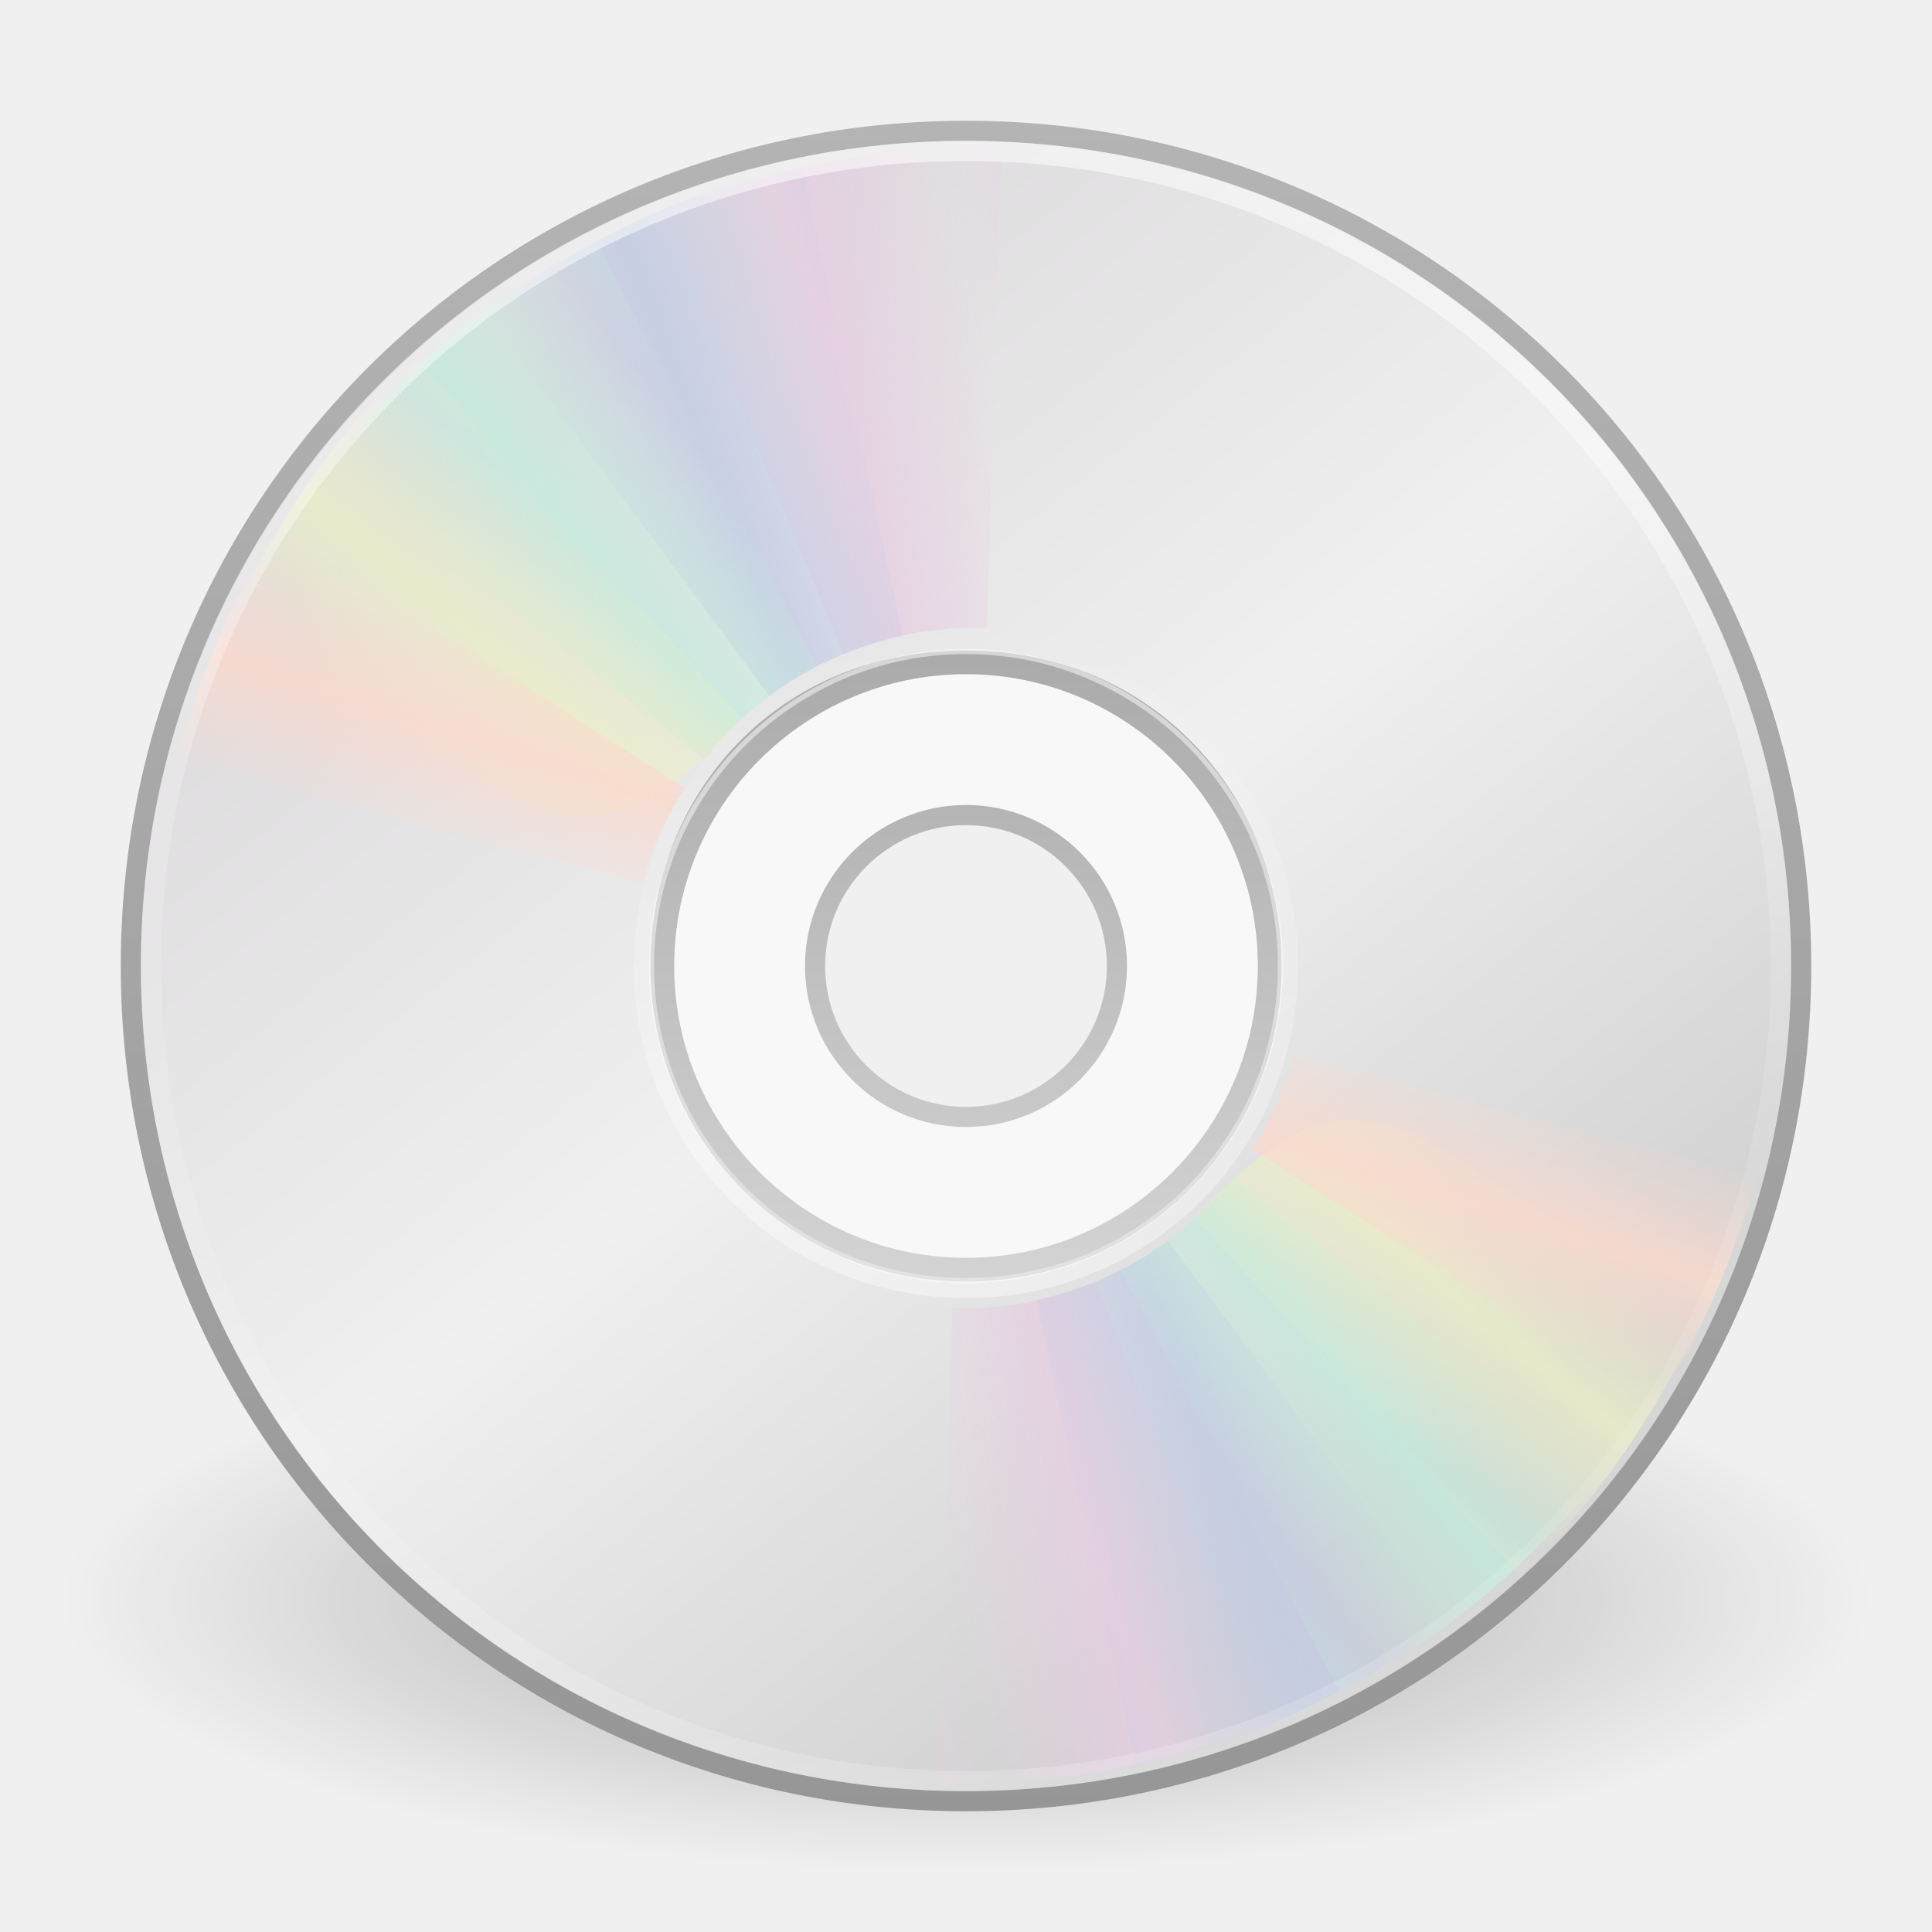
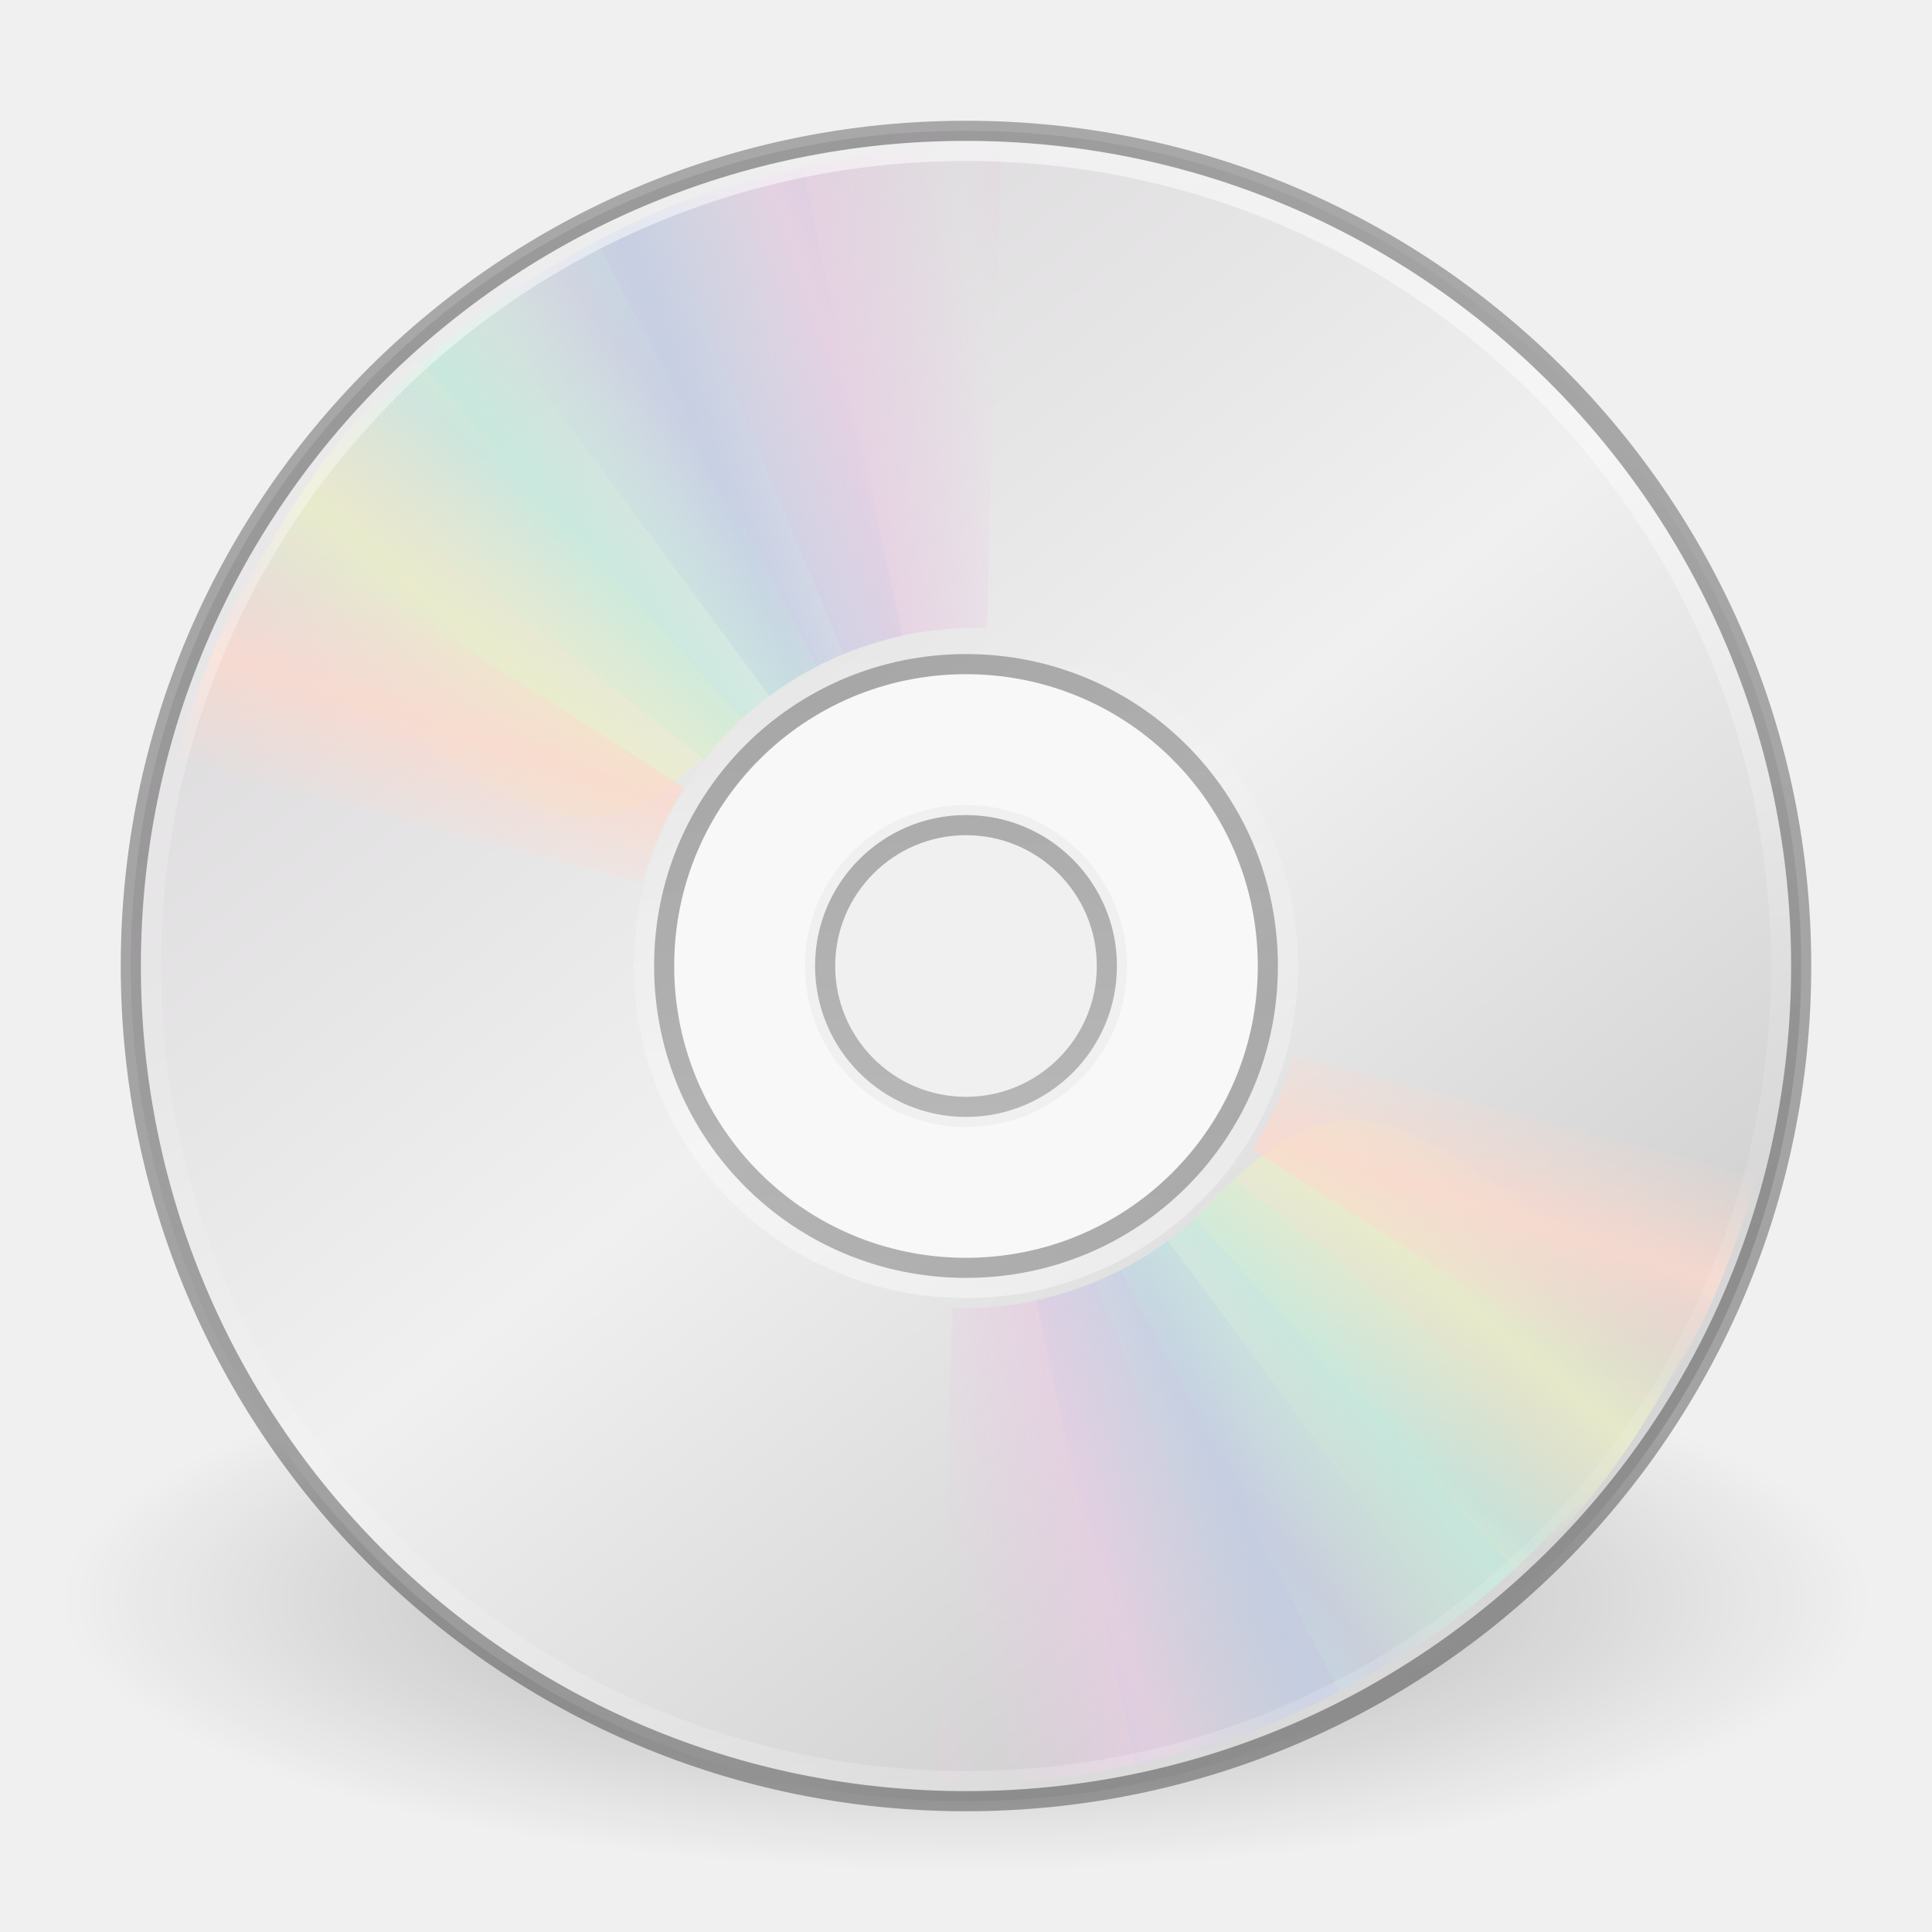
<svg xmlns="http://www.w3.org/2000/svg" xmlns:xlink="http://www.w3.org/1999/xlink" width="96" height="96" id="svg4201" version="1.1">
  <defs id="defs4203">
    <linearGradient x1="18.776" y1="4.038" x2="18.203" y2="45.962" id="linearGradient2651" xlink:href="#linearGradient6036" gradientUnits="userSpaceOnUse" gradientTransform="matrix(0.8081777,0,0,-0.8081773,28.32329,4.204444)" />
    <linearGradient id="linearGradient6036">
      <stop id="stop6038" style="stop-color:#ffffff;stop-opacity:1" offset="0" />
      <stop id="stop6040" style="stop-color:#ffffff;stop-opacity:0" offset="1" />
    </linearGradient>
    <linearGradient xlink:href="#linearGradient4011" id="linearGradient4064" gradientUnits="userSpaceOnUse" gradientTransform="matrix(2.189189,0,0,2.189189,-109.0382,-71.5118)" x1="71.204" y1="6.238" x2="71.204" y2="44.341" />
    <linearGradient id="linearGradient4011">
      <stop id="stop4013" style="stop-color:#ffffff;stop-opacity:1;" offset="0" />
      <stop offset="0.508" style="stop-color:#ffffff;stop-opacity:0.235;" id="stop4015" />
      <stop id="stop4017" style="stop-color:#ffffff;stop-opacity:0.157;" offset="0.835" />
      <stop id="stop4019" style="stop-color:#ffffff;stop-opacity:0.392;" offset="1" />
    </linearGradient>
    <linearGradient x1="20.58" y1="10.775" x2="24.274" y2="9.862" id="linearGradient2682" xlink:href="#linearGradient3487" gradientUnits="userSpaceOnUse" spreadMethod="reflect" />
    <linearGradient id="linearGradient3487">
      <stop id="stop3489" style="stop-color:#e6cde2;stop-opacity:1" offset="0" />
      <stop id="stop3491" style="stop-color:#e6cde2;stop-opacity:0" offset="1" />
    </linearGradient>
    <linearGradient x1="17.495" y1="11.2" x2="21.047" y2="9.796" id="linearGradient2684" xlink:href="#linearGradient3495" gradientUnits="userSpaceOnUse" spreadMethod="reflect" />
    <linearGradient id="linearGradient3495">
      <stop id="stop3497" style="stop-color:#c1cbe4;stop-opacity:1" offset="0" />
      <stop id="stop3499" style="stop-color:#c1cbe4;stop-opacity:0" offset="1" />
    </linearGradient>
    <linearGradient x1="14.085" y1="13.046" x2="16.994" y2="10.732" id="linearGradient2686" xlink:href="#linearGradient3503" gradientUnits="userSpaceOnUse" spreadMethod="reflect" />
    <linearGradient id="linearGradient3503">
      <stop id="stop3505" style="stop-color:#c4ebdd;stop-opacity:1" offset="0" />
      <stop id="stop3507" style="stop-color:#c4ebdd;stop-opacity:0" offset="1" />
    </linearGradient>
    <linearGradient x1="12.372" y1="16.188" x2="14.609" y2="13.462" id="linearGradient2688" xlink:href="#linearGradient3511" gradientUnits="userSpaceOnUse" spreadMethod="reflect" />
    <linearGradient id="linearGradient3511">
      <stop id="stop3513" style="stop-color:#ebeec7;stop-opacity:1" offset="0" />
      <stop id="stop3515" style="stop-color:#ebeec7;stop-opacity:0" offset="1" />
    </linearGradient>
    <linearGradient x1="10.609" y1="17.886" x2="9.73" y2="20.613" id="linearGradient2690" xlink:href="#linearGradient3519" gradientUnits="userSpaceOnUse" spreadMethod="reflect" />
    <linearGradient id="linearGradient3519">
      <stop id="stop3521" style="stop-color:#fcd9cd;stop-opacity:1" offset="0" />
      <stop id="stop3523" style="stop-color:#fcd9cd;stop-opacity:0" offset="1" />
    </linearGradient>
    <linearGradient x1="20.58" y1="10.775" x2="24.274" y2="9.862" id="linearGradient2672" xlink:href="#linearGradient3487" gradientUnits="userSpaceOnUse" spreadMethod="reflect" />
    <linearGradient x1="17.495" y1="11.2" x2="21.047" y2="9.796" id="linearGradient2674" xlink:href="#linearGradient3495" gradientUnits="userSpaceOnUse" spreadMethod="reflect" />
    <linearGradient x1="14.085" y1="13.046" x2="16.994" y2="10.732" id="linearGradient2676" xlink:href="#linearGradient3503" gradientUnits="userSpaceOnUse" spreadMethod="reflect" />
    <linearGradient x1="12.372" y1="16.188" x2="14.609" y2="13.462" id="linearGradient2678" xlink:href="#linearGradient3511" gradientUnits="userSpaceOnUse" spreadMethod="reflect" />
    <linearGradient x1="10.609" y1="17.886" x2="9.73" y2="20.613" id="linearGradient2680" xlink:href="#linearGradient3519" gradientUnits="userSpaceOnUse" spreadMethod="reflect" />
-     <linearGradient x1="21.448" y1="15.5" x2="21.448" y2="32.509" id="linearGradient2654" xlink:href="#linearGradient3428" gradientUnits="userSpaceOnUse" gradientTransform="matrix(1.875,0,0,1.875,3,-61)" />
-     <linearGradient id="linearGradient3428">
-       <stop id="stop3430" style="stop-color:#aaaaaa;stop-opacity:1" offset="0" />
-       <stop id="stop3432" style="stop-color:#d4d4d4;stop-opacity:1" offset="1" />
-     </linearGradient>
    <linearGradient x1="12.274" y1="32.416" x2="35.391" y2="14.203" id="linearGradient2658" xlink:href="#linearGradient3263-6" gradientUnits="userSpaceOnUse" gradientTransform="matrix(0,2.371449,-2.371449,0,102.7805,-72.91479)" />
    <linearGradient x1="12.274" y1="32.416" x2="35.391" y2="14.203" id="linearGradient3263-6" gradientUnits="userSpaceOnUse">
      <stop id="stop3265-8" style="stop-color:#dedcde;stop-opacity:1;" offset="0" />
      <stop id="stop3267-9" style="stop-color:#f0f0f0;stop-opacity:1;" offset="0.5" />
      <stop id="stop3269-2" style="stop-color:#d2d2d2;stop-opacity:1" offset="1" />
    </linearGradient>
-     <linearGradient x1="-21.916" y1="3" x2="-21.916" y2="45.033" id="linearGradient2660" xlink:href="#linearGradient3772-6" gradientUnits="userSpaceOnUse" gradientTransform="matrix(2.02439,0,0,2.02439,101.1707,-64.58536)" />
-     <linearGradient id="linearGradient3772-6">
-       <stop id="stop3774-6" style="stop-color:#b4b4b4;stop-opacity:1;" offset="0" />
-       <stop id="stop3776-4" style="stop-color:#969696;stop-opacity:1;" offset="1" />
-     </linearGradient>
    <linearGradient id="linearGradient23419">
      <stop id="stop23421" style="stop-color:#000000;stop-opacity:1" offset="0" />
      <stop id="stop23423" style="stop-color:#000000;stop-opacity:0" offset="1" />
    </linearGradient>
    <radialGradient r="22.627" fy="41.636" fx="23.335" cy="41.636" cx="23.335" gradientTransform="matrix(1.988738,0,0,0.5965658,1.593747,-9.338636)" gradientUnits="userSpaceOnUse" id="radialGradient4199" xlink:href="#linearGradient23419" />
+     <linearGradient xlink:href="#linearGradient3560" id="linearGradient3562" x1="74.13" y1="-56" x2="74.13" y2="56" gradientUnits="userSpaceOnUse" gradientTransform="matrix(0.7477478,0,0,0.7477478,0.1441446,-16)" />
+     <linearGradient id="linearGradient3560">
+       <stop style="stop-color:#000000;stop-opacity:0.3;" offset="0" id="stop3556" />
+       <stop style="stop-color:#000000;stop-opacity:0.33;" offset="1" id="stop3558" />
+     </linearGradient>
+     <linearGradient x1="16.129" y1="45.258" x2="16.129" y2="4.742" id="linearGradient2651-3" xlink:href="#linearGradient6036-6" gradientUnits="userSpaceOnUse" gradientTransform="matrix(0.7576666,0,0,-0.7576663,29.55309,2.941661)" />
+     <linearGradient id="linearGradient6036-6">
+       <stop id="stop6038-7" style="stop-color:#000000;stop-opacity:0.28;" offset="0" />
+       <stop id="stop6040-5" style="stop-color:#000000;stop-opacity:0.24;" offset="1" />
+     </linearGradient>
+     <linearGradient xlink:href="#linearGradient6036-6" id="linearGradient4698" x1="62.497" y1="-10" x2="62.497" y2="10" gradientUnits="userSpaceOnUse" gradientTransform="matrix(0.7368421,0,0,0.7368421,0.8421114,-16.00001)" />
  </defs>
  <g id="layer1" transform="translate(0,64)">
    <path d="M 93,15.5 C 93.002,22.956 72.854,29 48,29 23.146,29 2.998,22.956 3,15.5 2.998,8.044 23.146,2 48,2 c 24.854,0 45.002,6.044 45,13.5 z" id="path23417" style="display:inline;overflow:visible;visibility:visible;opacity:0.3;fill:url(#radialGradient4199);fill-opacity:1;fill-rule:evenodd;stroke:none;stroke-width:2;marker:none" />
-     <path d="m 89.5,-16 c 0,-23.003 -18.497,-41.5 -41.5,-41.5 -23.003,0 -41.5,18.497 -41.5,41.5 -4.1e-6,23.003 18.497,41.5 41.5,41.5 23.003,-8e-6 41.5,-18.497 41.5,-41.5 z m -26.317,0 c 0,8.357 -6.659,15.183 -15.183,15.183 -8.691,0 -15.183,-6.995 -15.183,-15.183 0,-8.355 6.157,-15.183 15.183,-15.183 9.026,0 15.183,6.993 15.183,15.183 z" id="path2781" style="fill:url(#linearGradient2658);fill-opacity:1;fill-rule:nonzero;stroke:url(#linearGradient2660);stroke-width:1;stroke-miterlimit:4;stroke-opacity:1" />
-     <path d="m 48,-31.75 c -8.694,0 -15.75,7.056 -15.75,15.75 0,8.694 7.056,15.75 15.75,15.75 8.694,0 15.75,-7.056 15.75,-15.75 0,-8.694 -7.056,-15.75 -15.75,-15.75 z m 0,7.875 c 4.347,0 7.875,3.528 7.875,7.875 0,4.347 -3.528,7.875 -7.875,7.875 -4.347,0 -7.875,-3.528 -7.875,-7.875 0,-4.347 3.528,-7.875 7.875,-7.875 z" id="path2474" style="display:inline;overflow:visible;visibility:visible;opacity:0.5;fill:#ffffff;fill-opacity:1;fill-rule:nonzero;stroke:none;stroke-width:1;marker:none;enable-background:accumulate" />
-     <path d="m 48,-31 c -8.28,0 -15,6.72 -15,15 0,8.28 6.72,15 15,15 8.28,0 15,-6.72 15,-15 0,-8.28 -6.72,-15 -15,-15 z m 0,7.5 c 4.14,0 7.5,3.36 7.5,7.5 0,4.14 -3.36,7.5 -7.5,7.5 -4.14,0 -7.5,-3.36 -7.5,-7.5 0,-4.14 3.36,-7.5 7.5,-7.5 z" id="path3418" style="display:inline;overflow:visible;visibility:visible;fill:none;stroke:url(#linearGradient2654);stroke-width:1;stroke-linecap:butt;stroke-linejoin:round;stroke-miterlimit:4;stroke-dasharray:none;stroke-dashoffset:0;stroke-opacity:1;marker:none;enable-background:accumulate" />
+     <path id="path2781" style="fill:url(#linearGradient2658);fill-opacity:1;fill-rule:nonzero;stroke:none;stroke-width:1;stroke-miterlimit:4;stroke-opacity:1" d="M 48 -57.5 C 24.997 -57.5 6.5 -39.003 6.5 -16 C 6.5 7.003 24.997 25.5 48 25.5 C 71.003 25.5 89.5 7.003 89.5 -16 C 89.5 -39.003 71.003 -57.5 48 -57.5 z M 48 -30.5 A 14.5 14.5 0 0 1 62.5 -16 A 14.5 14.5 0 0 1 48 -1.5 A 14.5 14.5 0 0 1 33.5 -16 A 14.5 14.5 0 0 1 48 -30.5 z " />
+     <path id="path2474" style="display:inline;overflow:visible;visibility:visible;opacity:0.5;fill:#ffffff;fill-opacity:1;fill-rule:nonzero;stroke:none;stroke-width:1;marker:none;enable-background:accumulate" d="M 48 -30.5 C 39.996 -30.5 33.5 -24.004 33.5 -16 C 33.5 -7.996 39.996 -1.5 48 -1.5 C 56.004 -1.5 62.5 -7.996 62.5 -16 C 62.5 -24.004 56.004 -30.5 48 -30.5 z M 48 -24 A 8 8 0 0 1 56 -16 A 8 8 0 0 1 48 -8 A 8 8 0 0 1 40 -16 A 8 8 0 0 1 48 -24 z " />
+     <circle style="fill:none;fill-rule:evenodd;stroke:url(#linearGradient4698);stroke-width:1;stroke-linecap:round;stroke-opacity:1;stop-color:#000000" id="path3498" cx="48" cy="-16" r="7" />
+     <path d="M 48,-1 C 39.686,-1 33,-7.686 33,-16 33,-24.314 39.686,-31 48,-31 56.314,-31 63,-24.314 63,-16 63,-7.686 56.314,-1 48,-1 Z" id="path3281-3" style="fill:none;stroke:url(#linearGradient2651-3);stroke-width:1;stroke-miterlimit:4;stroke-opacity:1" />
    <g transform="matrix(2.04903,0,0,2.04903,-0.8175631,-64.80569)" id="g3527" style="stroke-width:1.333">
      <path d="M 15.857,5.731 20.625,16.344 C 21.66,15.885 22.795,15.625 24,15.625 c 0.032,0 0.062,-3.6e-4 0.094,0 L 24.108,4.005 c -2.942,-0.071 -5.543,0.657 -8.251,1.726 z" transform="rotate(1.618417,24.09374,24.17596)" id="path3296" style="opacity:0.8;fill:url(#linearGradient2672);fill-opacity:1;fill-rule:nonzero;stroke:none;stroke-width:1.333" />
      <path d="m 12.121,7.906 6.931,9.36 c 0.913,-0.67 1.966,-1.167 3.143,-1.425 0.031,-0.007 0.06,-0.014 0.092,-0.02 L 19.857,4.426 c -2.889,0.561 -5.32,1.856 -7.736,3.48 z" id="path3308" style="opacity:0.8;fill:url(#linearGradient2674);fill-opacity:1;fill-rule:nonzero;stroke:none;stroke-width:1.333" />
      <path d="m 8.252,11.647 9.214,7.156 c 0.709,-0.883 1.597,-1.636 2.667,-2.19 0.028,-0.015 0.055,-0.029 0.083,-0.043 L 14.866,6.251 C 12.221,7.541 10.166,9.452 8.252,11.647 Z" id="path3310" style="opacity:0.8;fill:url(#linearGradient2676);fill-opacity:1;fill-rule:nonzero;stroke:none;stroke-width:1.333" />
      <path d="m 5.633,16.074 c 7.175,2.242 7.85,7.031 12.777,1.754 L 10.5,9.132 C 8.279,11.063 6.913,13.459 5.633,16.074 Z" id="path3312" style="opacity:0.8;fill:url(#linearGradient2678);fill-opacity:1;fill-rule:nonzero;stroke:none;stroke-width:1.333" />
      <path d="M 7.155,13.193 C 5.972,14.945 5.248,16.83 4.63,18.837 L 15.969,21.812 C 16.184,21.049 16.487,20.298 16.938,19.594 16.955,19.567 16.982,19.527 17,19.5 Z" id="path3314" style="opacity:0.8;fill:url(#linearGradient2680);fill-opacity:1;fill-rule:nonzero;stroke:none;stroke-width:1.333" />
    </g>
    <g transform="matrix(-2.030487,0,0,-2.030487,96.73168,32.71308)" id="g3297" style="stroke-width:1.333">
      <path d="M 15.857,5.731 20.625,16.344 C 21.66,15.885 22.795,15.625 24,15.625 c 0.032,0 0.062,-3.6e-4 0.094,0 L 24.108,4.005 c -2.942,-0.071 -5.543,0.657 -8.251,1.726 z" transform="rotate(1.618417,24.09374,24.17596)" id="path3299" style="opacity:0.8;fill:url(#linearGradient2682);fill-opacity:1;fill-rule:nonzero;stroke:none;stroke-width:1.333" />
      <path d="m 12.121,7.906 6.931,9.36 c 0.913,-0.67 1.966,-1.167 3.143,-1.425 0.031,-0.007 0.06,-0.014 0.092,-0.02 L 19.857,4.426 c -2.889,0.561 -5.32,1.856 -7.736,3.48 z" id="path3301" style="opacity:0.8;fill:url(#linearGradient2684);fill-opacity:1;fill-rule:nonzero;stroke:none;stroke-width:1.333" />
      <path d="m 8.252,11.647 9.214,7.156 c 0.709,-0.883 1.597,-1.636 2.667,-2.19 0.028,-0.015 0.055,-0.029 0.083,-0.043 L 14.866,6.251 C 12.221,7.541 10.166,9.452 8.252,11.647 Z" id="path3303" style="opacity:0.8;fill:url(#linearGradient2686);fill-opacity:1;fill-rule:nonzero;stroke:none;stroke-width:1.333" />
      <path d="m 5.633,16.074 c 7.175,2.242 7.85,7.031 12.777,1.754 L 10.5,9.132 C 8.279,11.063 6.913,13.459 5.633,16.074 Z" id="path3305" style="opacity:0.8;fill:url(#linearGradient2688);fill-opacity:1;fill-rule:nonzero;stroke:none;stroke-width:1.333" />
      <path d="M 7.155,13.193 C 5.972,14.945 5.248,16.83 4.63,18.837 L 15.969,21.812 C 16.184,21.049 16.487,20.298 16.938,19.594 16.955,19.567 16.982,19.527 17,19.5 Z" id="path3307" style="opacity:0.8;fill:url(#linearGradient2690);fill-opacity:1;fill-rule:nonzero;stroke:none;stroke-width:1.333" />
    </g>
    <path style="color:#000000;display:inline;overflow:visible;visibility:visible;opacity:0.55;fill:none;stroke:url(#linearGradient4064);stroke-width:1;stroke-linecap:round;stroke-linejoin:round;stroke-miterlimit:4;stroke-dasharray:none;stroke-dashoffset:0;stroke-opacity:1;marker:none;enable-background:accumulate" id="path8655" d="m 88.5,-16.001 c 0,22.368 -18.134,40.501 -40.499,40.501 -22.368,0 -40.501,-18.133 -40.501,-40.501 0,-22.367 18.133,-40.499 40.501,-40.499 22.366,0 40.499,18.131 40.499,40.499 z" />
    <path d="M 48,7.0593023e-6 C 39.131,7.0593023e-6 32,-7.131 32,-16 c 0,-8.869 7.131,-16 16,-16 8.869,0 16,7.131 16,16 0,8.869 -7.131,16 -16,16 z" id="path3281" style="opacity:0.4;fill:none;stroke:url(#linearGradient2651);stroke-width:1;stroke-miterlimit:4;stroke-opacity:1" />
+     <circle style="fill:none;fill-opacity:1;fill-rule:evenodd;stroke:url(#linearGradient3562);stroke-width:1;stroke-linecap:round;stroke-opacity:1;stop-color:#000000" id="path3554" cx="48" cy="-16" r="41.5" />
  </g>
</svg>
